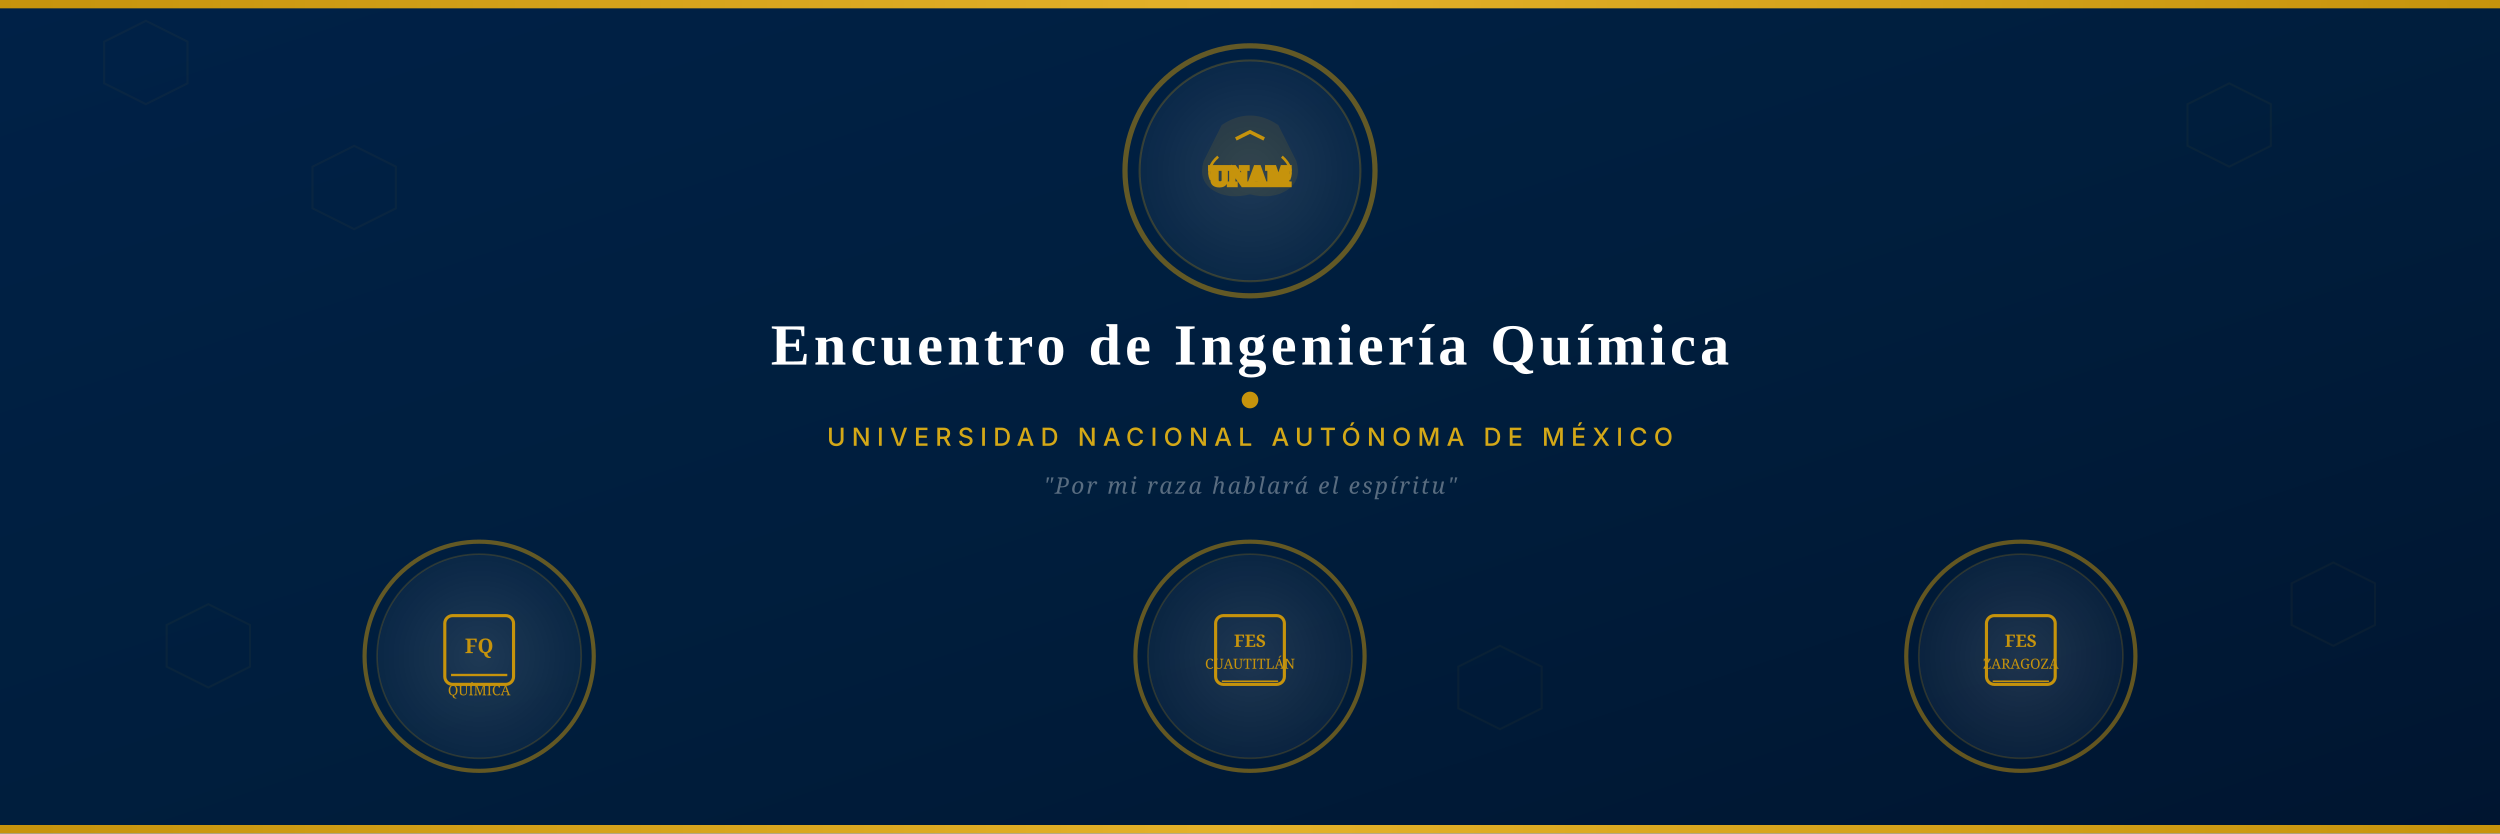
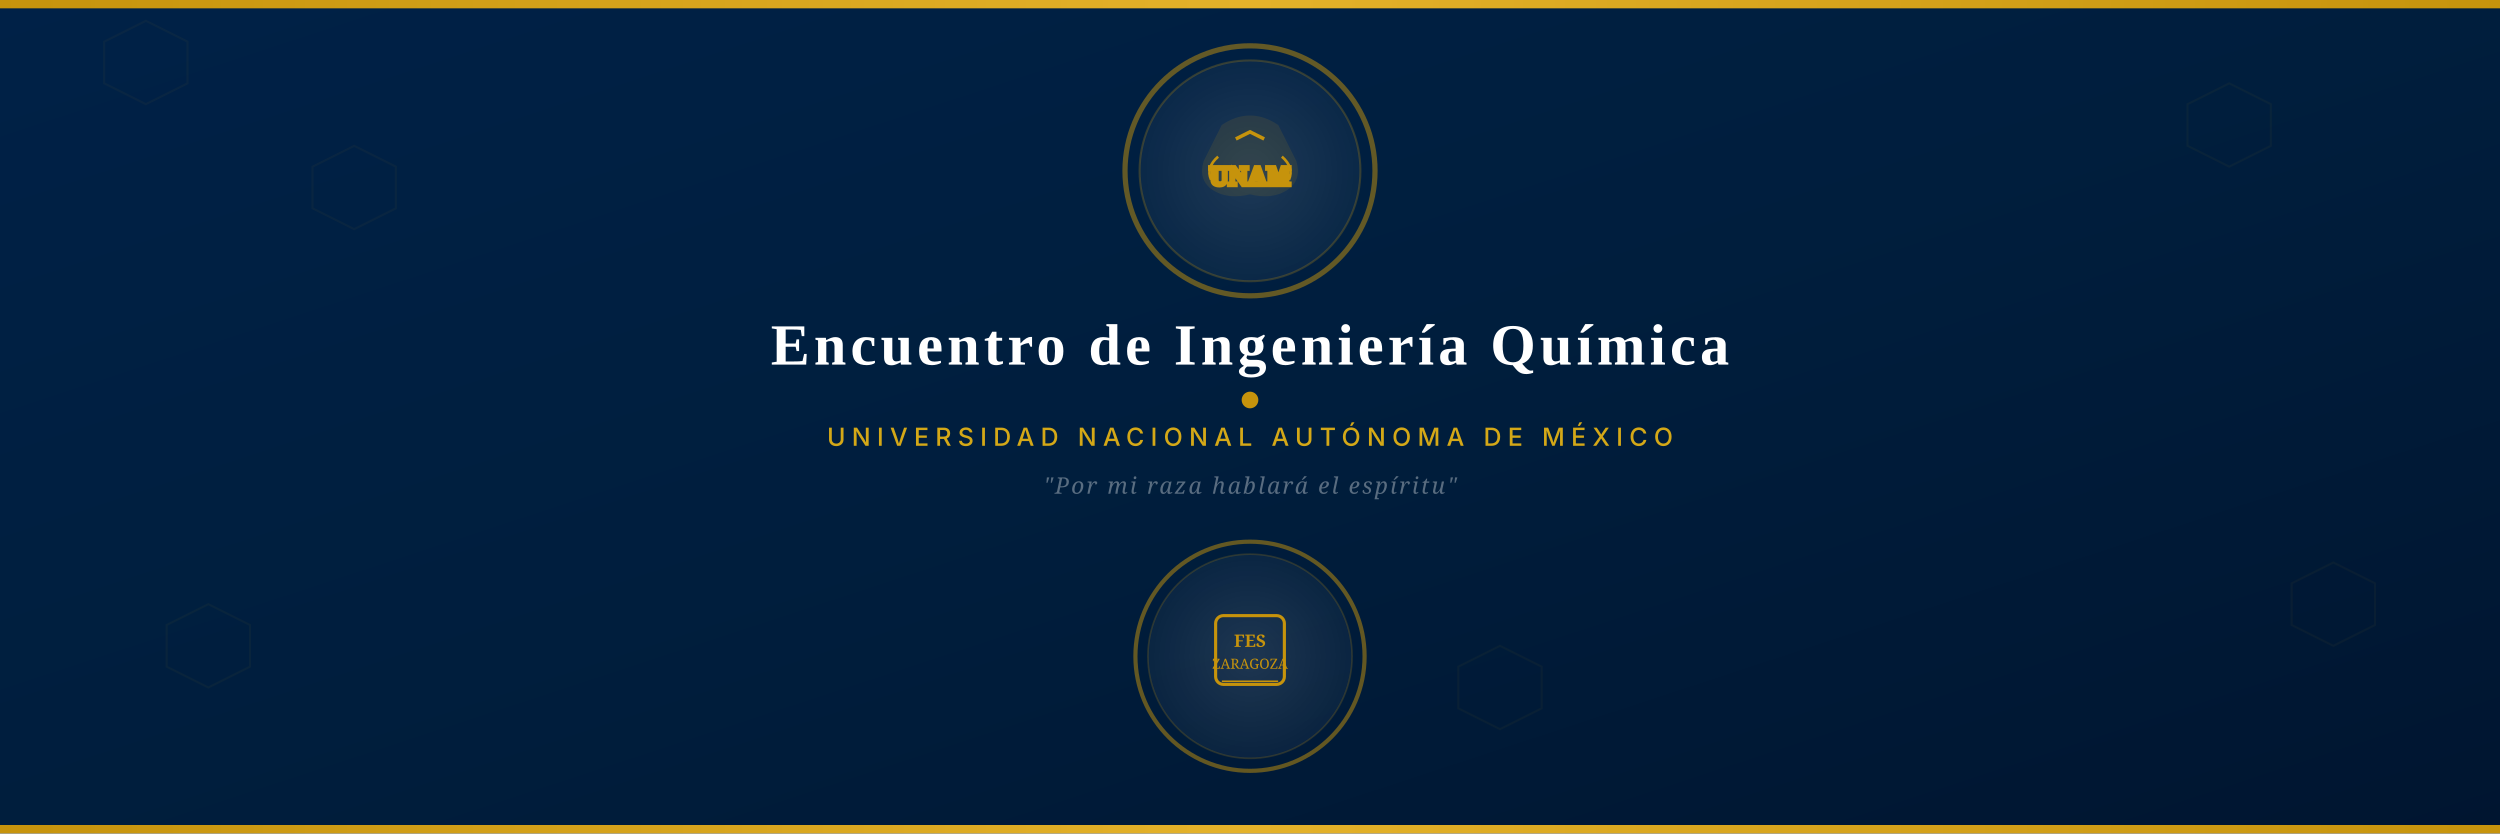
<svg xmlns="http://www.w3.org/2000/svg" viewBox="0 0 1200 400" width="1200" height="400">
  <defs>
    <linearGradient id="bgGrad" x1="0%" y1="0%" x2="100%" y2="100%">
      <stop offset="0%" style="stop-color:#002147" />
      <stop offset="50%" style="stop-color:#001E3D" />
      <stop offset="100%" style="stop-color:#001530" />
    </linearGradient>
    <linearGradient id="goldGrad" x1="0%" y1="0%" x2="100%" y2="0%">
      <stop offset="0%" style="stop-color:#C6930C" />
      <stop offset="50%" style="stop-color:#E4B22A" />
      <stop offset="100%" style="stop-color:#C6930C" />
    </linearGradient>
    <radialGradient id="circleGrad" cx="50%" cy="50%" r="50%">
      <stop offset="0%" style="stop-color:#FFFFFF;stop-opacity:0.12" />
      <stop offset="100%" style="stop-color:#FFFFFF;stop-opacity:0.04" />
    </radialGradient>
    <filter id="glow">
      <feGaussianBlur stdDeviation="2" result="blur" />
      <feMerge>
        <feMergeNode in="blur" />
        <feMergeNode in="SourceGraphic" />
      </feMerge>
    </filter>
  </defs>
  <rect width="1200" height="400" fill="url(#bgGrad)" />
  <g opacity="0.05" fill="none" stroke="#C6930C" stroke-width="1">
    <polygon points="50,20 70,10 90,20 90,40 70,50 50,40" />
    <polygon points="150,80 170,70 190,80 190,100 170,110 150,100" />
    <polygon points="1050,50 1070,40 1090,50 1090,70 1070,80 1050,70" />
    <polygon points="700,320 720,310 740,320 740,340 720,350 700,340" />
    <polygon points="1100,280 1120,270 1140,280 1140,300 1120,310 1100,300" />
    <polygon points="80,300 100,290 120,300 120,320 100,330 80,320" />
  </g>
  <rect x="0" y="0" width="1200" height="4" fill="url(#goldGrad)" />
  <g transform="translate(600, 82)">
    <circle cx="0" cy="0" r="60" fill="none" stroke="#C6930C" stroke-width="2.5" opacity="0.5" />
    <circle cx="0" cy="0" r="53" fill="url(#circleGrad)" />
    <circle cx="0" cy="0" r="53" fill="none" stroke="#C6930C" stroke-width="1" opacity="0.25" />
    <g transform="scale(0.85)" fill="none" stroke="#C6930C" stroke-width="2.5">
      <path d="M-15,-25 Q0,-35 15,-25 Q20,-15 25,-5 Q28,5 20,10 Q12,15 0,12 Q-12,15 -20,10 Q-28,5 -25,-5 Q-20,-15 -15,-25Z" fill="#C6930C" opacity="0.12" />
      <path d="M-8,-18 L0,-22 L8,-18" stroke-width="2" />
      <path d="M-18,-8 Q-25,-2 -22,5" stroke-width="1.5" />
      <path d="M18,-8 Q25,-2 22,5" stroke-width="1.5" />
      <text x="0" y="8" text-anchor="middle" fill="#C6930C" font-family="Georgia, serif" font-size="14" font-weight="700">UNAM</text>
    </g>
  </g>
  <text x="600" y="175" text-anchor="middle" fill="#FFFFFF" font-family="'Playfair Display', Georgia, 'Times New Roman', serif" font-size="28" font-weight="700" letter-spacing="2">
    Encuentro de Ingeniería Química
  </text>
  <line x1="350" y1="192" x2="850" y2="192" stroke="url(#goldGrad)" stroke-width="1.5" opacity="0.7" />
  <circle cx="600" cy="192" r="4" fill="#C6930C" />
  <text x="600" y="214" text-anchor="middle" fill="#D4A817" font-family="'Inter', Arial, sans-serif" font-size="12" font-weight="500" letter-spacing="3">
    UNIVERSIDAD NACIONAL AUTÓNOMA DE MÉXICO
  </text>
  <text x="600" y="237" text-anchor="middle" fill="rgba(255,255,255,0.35)" font-family="Georgia, serif" font-size="11" font-style="italic" letter-spacing="1">
    "Por mi raza hablará el espíritu"
  </text>
-   <g transform="translate(230, 315)">
-     <circle cx="0" cy="0" r="55" fill="none" stroke="#C6930C" stroke-width="2" opacity="0.5" />
-     <circle cx="0" cy="0" r="49" fill="url(#circleGrad)" />
-     <circle cx="0" cy="0" r="49" fill="none" stroke="#C6930C" stroke-width="0.8" opacity="0.2" />
-     <g transform="scale(0.75)">
-       <rect x="-22" y="-26" width="44" height="44" rx="5" fill="none" stroke="#C6930C" stroke-width="2" />
-       <text x="0" y="-2" text-anchor="middle" fill="#C6930C" font-family="Georgia, serif" font-size="13" font-weight="700">FQ</text>
-       <line x1="-18" y1="12" x2="18" y2="12" stroke="#C6930C" stroke-width="1.5" />
-       <text x="0" y="25" text-anchor="middle" fill="#C6930C" font-family="Georgia, serif" font-size="9">QUÍMICA</text>
-     </g>
-   </g>
  <g transform="translate(600, 315)">
-     <circle cx="0" cy="0" r="55" fill="none" stroke="#C6930C" stroke-width="2" opacity="0.5" />
-     <circle cx="0" cy="0" r="49" fill="url(#circleGrad)" />
-     <circle cx="0" cy="0" r="49" fill="none" stroke="#C6930C" stroke-width="0.8" opacity="0.2" />
-     <g transform="scale(0.75)">
-       <rect x="-22" y="-26" width="44" height="44" rx="5" fill="none" stroke="#C6930C" stroke-width="2" />
-       <text x="0" y="-6" text-anchor="middle" fill="#C6930C" font-family="Georgia, serif" font-size="11" font-weight="700">FES</text>
-       <text x="0" y="8" text-anchor="middle" fill="#C6930C" font-family="Georgia, serif" font-size="9">CUAUTITLÁN</text>
-       <line x1="-18" y1="16" x2="18" y2="16" stroke="#C6930C" stroke-width="1" />
-     </g>
-   </g>
-   <g transform="translate(970, 315)">
    <circle cx="0" cy="0" r="55" fill="none" stroke="#C6930C" stroke-width="2" opacity="0.5" />
    <circle cx="0" cy="0" r="49" fill="url(#circleGrad)" />
    <circle cx="0" cy="0" r="49" fill="none" stroke="#C6930C" stroke-width="0.8" opacity="0.2" />
    <g transform="scale(0.75)">
      <rect x="-22" y="-26" width="44" height="44" rx="5" fill="none" stroke="#C6930C" stroke-width="2" />
      <text x="0" y="-6" text-anchor="middle" fill="#C6930C" font-family="Georgia, serif" font-size="11" font-weight="700">FES</text>
      <text x="0" y="8" text-anchor="middle" fill="#C6930C" font-family="Georgia, serif" font-size="9">ZARAGOZA</text>
      <line x1="-18" y1="16" x2="18" y2="16" stroke="#C6930C" stroke-width="1" />
    </g>
  </g>
-   <line x1="285" y1="315" x2="545" y2="315" stroke="url(#goldGrad)" stroke-width="1" opacity="0.2" />
-   <line x1="655" y1="315" x2="915" y2="315" stroke="url(#goldGrad)" stroke-width="1" opacity="0.2" />
  <rect x="0" y="396" width="1200" height="4" fill="url(#goldGrad)" />
</svg>
